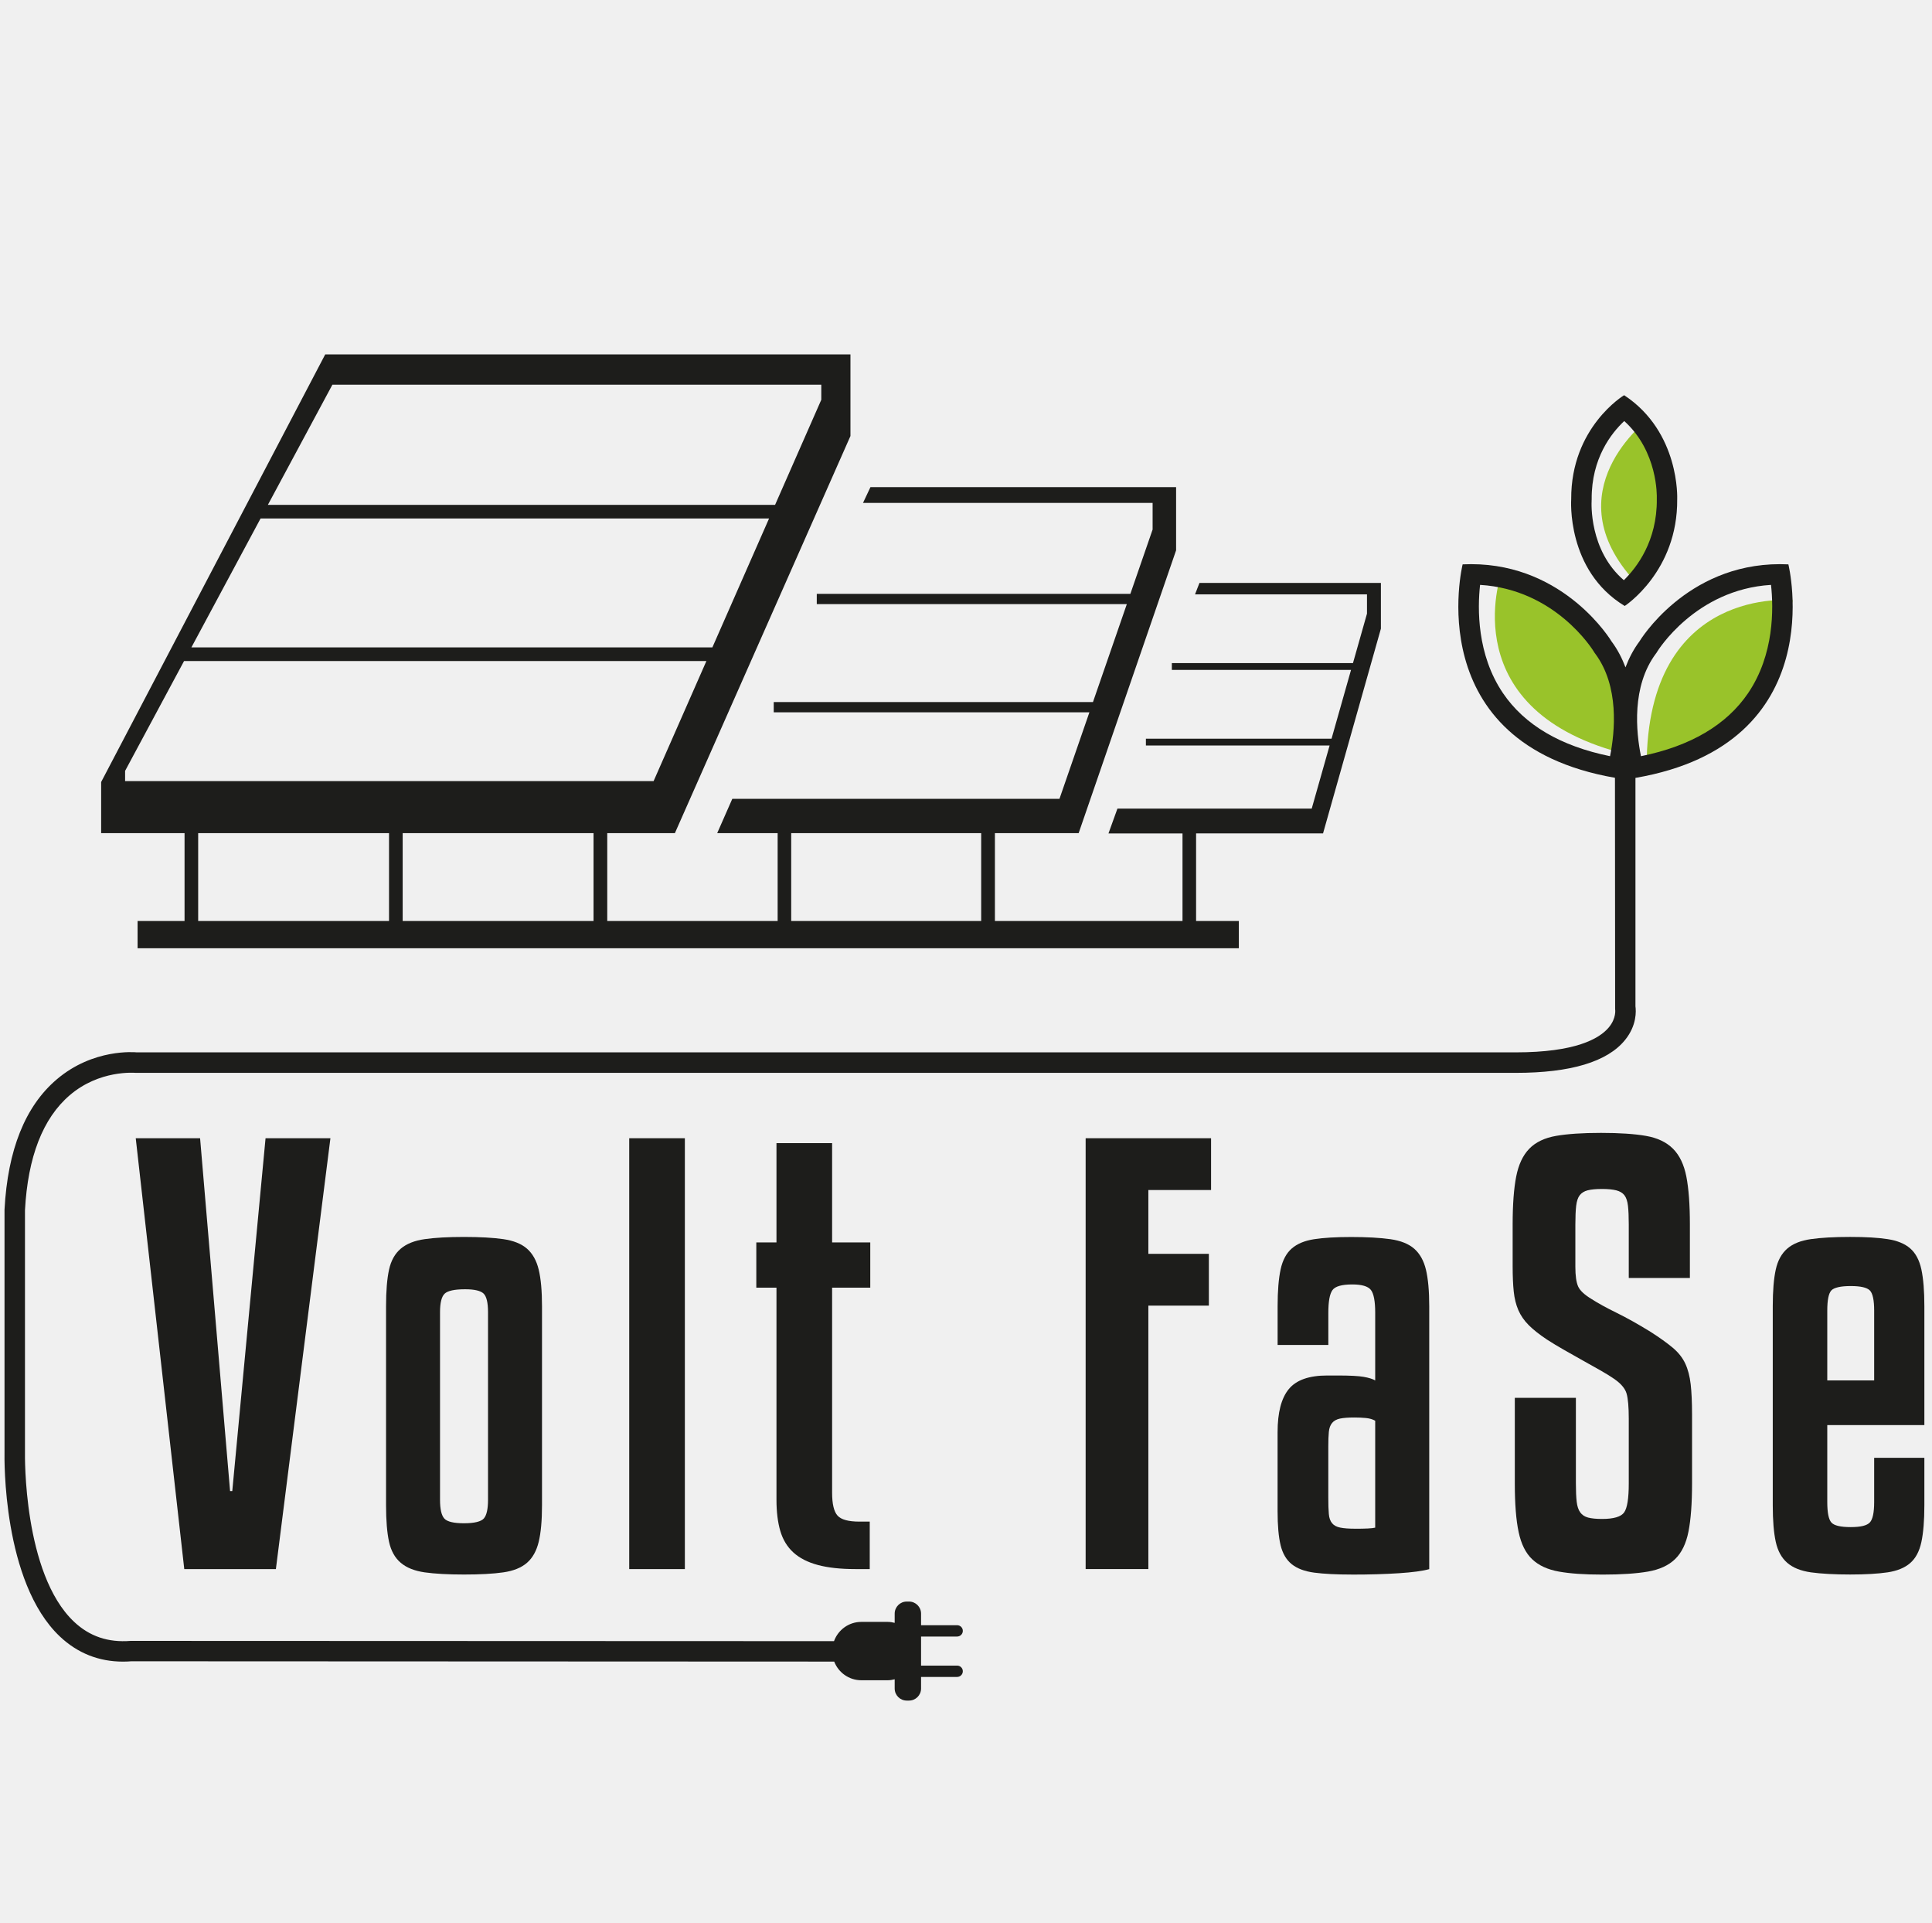
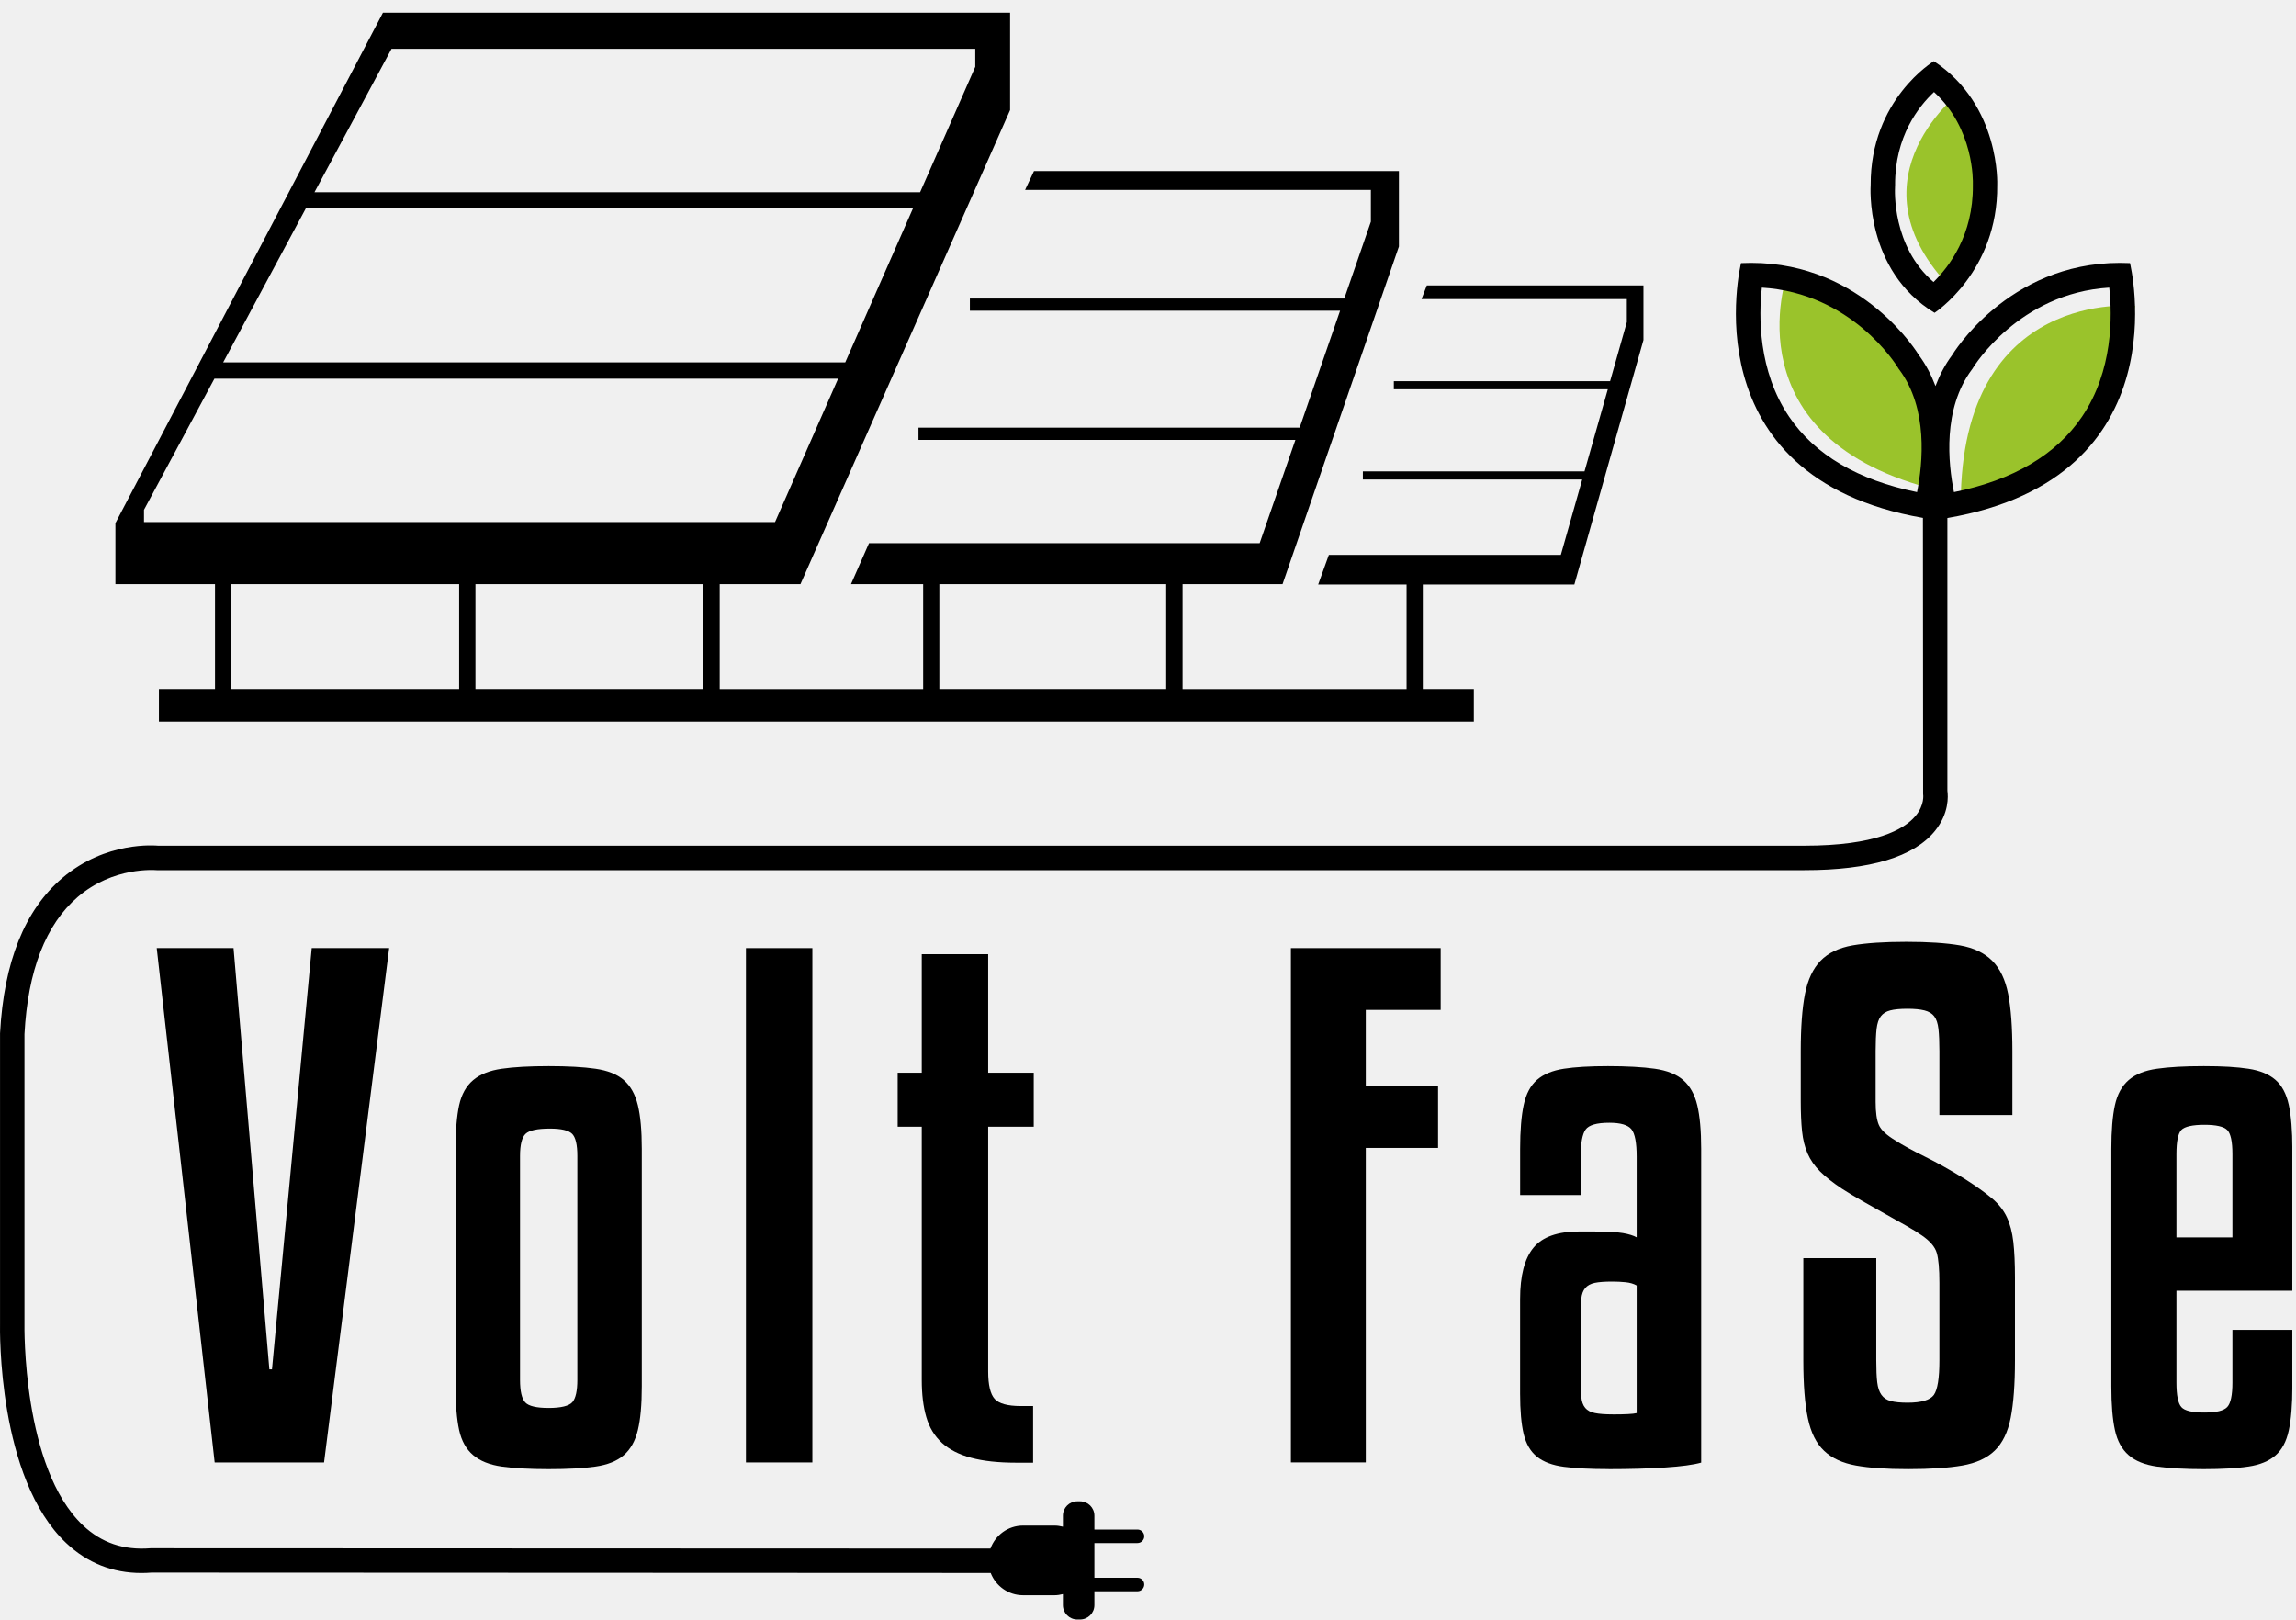
- <svg xmlns="http://www.w3.org/2000/svg" width="193" height="192" viewBox="0 0 193 192" fill="none">
-   <g clip-path="url(#clip0_4405_117559)">
-     <path d="M18.408 156.725L13.56 113.689H19.988L22.984 148.934H23.203L26.528 113.689H33.008L27.56 156.725H18.408V156.725Z" fill="#1D1D1B" />
-     <path d="M54.144 150.349C54.144 151.875 54.034 153.093 53.815 153.999C53.596 154.908 53.208 155.605 52.644 156.096C52.08 156.587 51.29 156.906 50.275 157.052C49.256 157.198 47.949 157.267 46.353 157.267C44.757 157.267 43.446 157.194 42.431 157.052C41.412 156.906 40.616 156.59 40.035 156.096C39.455 155.605 39.063 154.908 38.864 153.999C38.665 153.09 38.565 151.875 38.565 150.349V130.467C38.565 128.941 38.665 127.723 38.864 126.817C39.063 125.908 39.455 125.211 40.035 124.72C40.616 124.229 41.416 123.911 42.431 123.768C43.446 123.622 44.754 123.549 46.353 123.549C47.952 123.549 49.26 123.622 50.275 123.768C51.29 123.914 52.083 124.229 52.644 124.72C53.205 125.211 53.596 125.908 53.815 126.817C54.034 127.726 54.144 128.941 54.144 130.467V150.349ZM48.752 131.064C48.752 130.119 48.606 129.505 48.317 129.213C48.025 128.924 47.408 128.775 46.466 128.775C45.411 128.775 44.73 128.921 44.422 129.213C44.113 129.505 43.957 130.122 43.957 131.064V149.805C43.957 150.747 44.103 151.374 44.395 151.686C44.684 151.995 45.338 152.147 46.356 152.147C47.375 152.147 48.072 151.982 48.344 151.656C48.616 151.331 48.752 150.714 48.752 149.805V131.064V131.064Z" fill="#1D1D1B" />
-     <path d="M68.415 156.725H62.857V113.689H68.415V156.725Z" fill="#1D1D1B" />
-     <path d="M86.937 128.613H83.125V149.096C83.125 150.221 83.307 150.984 83.669 151.385C84.031 151.784 84.757 151.983 85.849 151.983H86.884V156.724H85.467C83.977 156.724 82.723 156.588 81.708 156.316C80.689 156.044 79.873 155.626 79.256 155.065C78.639 154.501 78.204 153.784 77.948 152.912C77.693 152.039 77.567 151.004 77.567 149.806V128.617H75.553V124.094H77.567V114.18H83.125V124.094H86.937V128.617V128.613Z" fill="#1D1D1B" />
-     <path d="M108.452 156.725V113.689H120.981V118.862H114.717V125.236H120.762V130.409H114.717V156.722H108.452V156.725Z" fill="#1D1D1B" />
-     <path d="M135.035 157.27C133.509 157.27 132.265 157.207 131.302 157.081C130.34 156.955 129.587 156.673 129.043 156.238C128.499 155.803 128.127 155.166 127.925 154.33C127.726 153.494 127.626 152.369 127.626 150.952V143.052C127.626 141.091 127.998 139.657 128.744 138.748C129.491 137.839 130.768 137.388 132.587 137.388H133.618C134.853 137.388 135.725 137.434 136.233 137.524C136.741 137.613 137.122 137.733 137.378 137.879V131.123C137.378 129.962 137.232 129.199 136.943 128.837C136.655 128.475 136.034 128.293 135.092 128.293C134.04 128.293 133.376 128.482 133.104 128.864C132.832 129.245 132.696 129.998 132.696 131.123V134.338H127.629V130.473C127.629 128.947 127.729 127.722 127.928 126.796C128.127 125.871 128.502 125.171 129.046 124.699C129.59 124.228 130.334 123.92 131.279 123.774C132.225 123.628 133.459 123.555 134.982 123.555C136.505 123.555 137.889 123.628 138.904 123.774C139.923 123.92 140.713 124.235 141.277 124.726C141.837 125.217 142.229 125.914 142.448 126.823C142.664 127.732 142.776 128.947 142.776 130.473V156.729C142.123 156.911 141.114 157.048 139.754 157.137C138.39 157.227 136.82 157.273 135.042 157.273L135.035 157.27ZM135.364 152.694C136.416 152.694 137.089 152.661 137.378 152.585V141.907C137.126 141.761 136.814 141.671 136.452 141.635C136.087 141.598 135.706 141.582 135.307 141.582C134.69 141.582 134.209 141.618 133.864 141.691C133.519 141.764 133.253 141.91 133.074 142.126C132.892 142.345 132.782 142.644 132.746 143.025C132.709 143.407 132.693 143.888 132.693 144.469V149.588C132.693 150.279 132.709 150.823 132.746 151.221C132.779 151.622 132.892 151.928 133.074 152.147C133.253 152.362 133.526 152.512 133.891 152.581C134.252 152.654 134.743 152.691 135.36 152.691L135.364 152.694Z" fill="#1D1D1B" />
-     <path d="M162.708 127.636V122.298C162.708 121.534 162.682 120.917 162.629 120.446C162.576 119.975 162.456 119.62 162.274 119.384C162.091 119.149 161.819 118.986 161.458 118.893C161.093 118.804 160.621 118.757 160.041 118.757C159.424 118.757 158.942 118.804 158.597 118.893C158.252 118.983 157.99 119.149 157.808 119.384C157.625 119.62 157.509 119.975 157.453 120.446C157.4 120.917 157.373 121.534 157.373 122.298V126.548C157.373 127.417 157.463 128.064 157.645 128.483C157.828 128.901 158.282 129.325 159.009 129.763C159.626 130.161 160.452 130.616 161.487 131.124C162.519 131.631 163.657 132.268 164.892 133.032C165.801 133.612 166.534 134.14 167.098 134.611C167.659 135.082 168.077 135.61 168.349 136.19C168.621 136.771 168.8 137.461 168.893 138.261C168.983 139.061 169.029 140.059 169.029 141.257V148.175C169.029 150.173 168.91 151.772 168.674 152.97C168.439 154.168 167.994 155.087 167.341 155.721C166.687 156.358 165.778 156.773 164.616 156.975C163.452 157.174 161.949 157.274 160.094 157.274C158.239 157.274 156.862 157.174 155.734 156.975C154.609 156.773 153.72 156.368 153.066 155.747C152.412 155.133 151.958 154.221 151.706 153.023C151.45 151.825 151.324 150.209 151.324 148.175V139.621H157.426V148.175C157.426 148.939 157.453 149.546 157.506 150C157.559 150.455 157.678 150.81 157.861 151.062C158.043 151.314 158.305 151.49 158.65 151.58C158.996 151.669 159.457 151.716 160.041 151.716C161.202 151.716 161.939 151.497 162.247 151.062C162.556 150.624 162.708 149.665 162.708 148.175V141.695C162.708 140.534 162.635 139.698 162.489 139.19C162.343 138.682 161.925 138.191 161.239 137.72C160.874 137.468 160.422 137.186 159.875 136.877C159.331 136.569 158.75 136.244 158.133 135.898C157.512 135.553 156.889 135.198 156.255 134.837C155.618 134.475 155.047 134.13 154.539 133.801C153.776 133.294 153.169 132.813 152.714 132.358C152.26 131.903 151.915 131.402 151.679 130.862C151.444 130.317 151.291 129.7 151.218 129.01C151.145 128.32 151.108 127.467 151.108 126.449V122.308C151.108 120.31 151.228 118.714 151.463 117.513C151.699 116.315 152.134 115.389 152.771 114.736C153.405 114.082 154.297 113.657 155.442 113.455C156.587 113.256 158.083 113.156 159.935 113.156C161.786 113.156 163.286 113.256 164.427 113.455C165.572 113.654 166.468 114.082 167.125 114.736C167.779 115.389 168.223 116.315 168.459 117.513C168.694 118.711 168.814 120.31 168.814 122.308V127.646H162.712L162.708 127.636Z" fill="#1D1D1B" />
-     <path d="M182.538 142.344V150.025C182.538 151.08 182.674 151.761 182.946 152.069C183.218 152.378 183.862 152.53 184.88 152.53C185.899 152.53 186.496 152.374 186.788 152.069C187.077 151.761 187.223 151.08 187.223 150.025V145.612H192.237V150.35C192.237 151.877 192.137 153.101 191.938 154.027C191.739 154.953 191.364 155.653 190.82 156.124C190.276 156.595 189.522 156.907 188.56 157.05C187.598 157.192 186.354 157.265 184.827 157.265C183.301 157.265 181.921 157.192 180.905 157.05C179.89 156.904 179.1 156.588 178.536 156.094C177.972 155.603 177.59 154.906 177.391 153.997C177.192 153.088 177.093 151.873 177.093 150.347V130.465C177.093 128.939 177.192 127.721 177.391 126.815C177.59 125.906 177.972 125.209 178.536 124.718C179.1 124.227 179.89 123.909 180.905 123.766C181.924 123.62 183.231 123.547 184.827 123.547C186.423 123.547 187.598 123.62 188.56 123.766C189.522 123.912 190.276 124.22 190.82 124.692C191.364 125.163 191.736 125.863 191.938 126.789C192.137 127.714 192.237 128.939 192.237 130.465V142.341H182.541L182.538 142.344ZM182.538 137.878H187.223V130.906C187.223 129.855 187.077 129.181 186.788 128.889C186.5 128.6 185.863 128.454 184.88 128.454C183.898 128.454 183.221 128.6 182.946 128.889C182.674 129.181 182.538 129.851 182.538 130.906V137.878Z" fill="#1D1D1B" />
-     <path d="M164.639 41.881C164.639 41.881 154.999 49.078 163.358 58.113C163.358 58.113 170.611 51.875 164.639 41.881V41.881Z" fill="#99C32A" />
-     <path d="M179.084 59.954C179.084 59.954 164.504 58.388 164.494 76.525C164.494 76.525 175.533 76.743 179.084 59.954Z" fill="#99C32A" />
-     <path d="M149.967 57.318C149.967 57.318 145.03 71.125 162.659 75.382C162.659 75.382 165.46 64.701 149.967 57.318Z" fill="#99C32A" />
-     <path d="M162.303 60.526C162.303 60.526 167.619 57.078 167.546 49.848C167.546 49.848 167.845 43.159 162.244 39.473C162.244 39.473 156.925 42.661 156.958 49.848C156.958 49.848 156.44 56.979 162.303 60.526ZM158.995 49.998L159.002 49.918V49.838C158.982 45.774 160.973 43.255 162.257 42.054C165.625 45.1 165.515 49.556 165.509 49.755V49.868C165.548 54.029 163.508 56.687 162.217 57.951C158.73 54.962 158.985 50.21 158.999 49.998H158.995Z" fill="#1D1D1B" />
-     <path d="M178.653 56.37C178.368 56.356 178.086 56.35 177.807 56.35C168.383 56.35 163.778 64.061 163.778 64.061C163.167 64.88 162.723 65.756 162.381 66.656C162.039 65.756 161.595 64.877 160.984 64.061C160.984 64.061 156.382 56.35 146.958 56.35C146.68 56.35 146.401 56.356 146.112 56.37C146.112 56.37 141.673 74.274 161.329 77.688L161.346 100.786C161.352 100.822 161.492 101.698 160.702 102.634C159.746 103.765 157.361 105.112 151.415 105.112H13.667C13.485 105.099 9.317 104.698 5.657 107.82C2.522 110.491 0.77 114.844 0.451 120.817V145.082C0.441 145.606 0.236 158.026 5.983 163.458C7.748 165.127 9.881 165.966 12.277 165.966C12.556 165.966 12.838 165.956 13.123 165.933L83.334 165.963C83.755 167.051 84.807 167.828 86.045 167.828H88.676C88.918 167.828 89.151 167.788 89.376 167.731V168.654C89.376 169.321 89.917 169.858 90.581 169.858H90.806C91.473 169.858 92.011 169.317 92.011 168.654V167.496H95.614C95.926 167.496 96.182 167.244 96.182 166.928C96.182 166.613 95.926 166.364 95.614 166.364H92.011V163.461H95.614C95.926 163.461 96.182 163.209 96.182 162.894C96.182 162.578 95.926 162.33 95.614 162.33H92.011V161.172C92.011 160.505 91.47 159.967 90.806 159.967H90.581C89.914 159.967 89.376 160.508 89.376 161.172V162.094C89.151 162.038 88.918 161.998 88.676 161.998H86.045C84.784 161.998 83.722 162.801 83.314 163.922L13.043 163.896C10.794 164.075 8.942 163.444 7.389 161.978C2.299 157.17 2.492 145.248 2.495 145.109V120.877C2.781 115.561 4.28 111.699 6.955 109.403C9.934 106.844 13.428 107.156 13.561 107.16H151.425C156.899 107.16 160.573 106.055 162.338 103.875C163.526 102.411 163.439 100.968 163.376 100.517V77.698C183.099 74.311 178.653 56.37 178.653 56.37V56.37ZM165.42 65.282L165.483 65.199L165.536 65.109C165.576 65.046 169.342 58.878 176.918 58.42C177.18 60.779 177.243 65.378 174.631 69.231C172.475 72.409 168.878 74.526 163.927 75.531C163.436 73.109 162.978 68.56 165.42 65.282ZM160.841 75.531C155.891 74.523 152.297 72.409 150.141 69.231C147.529 65.378 147.596 60.776 147.854 58.42C155.357 58.868 159.079 64.851 159.235 65.109L159.289 65.199L159.352 65.282C161.777 68.54 161.326 73.099 160.838 75.531H160.841Z" fill="#1D1D1B" />
-     <path d="M119.821 58.226L119.379 59.367H136.557V61.291L135.157 66.232H117.063V66.912H134.964L133.017 73.781H114.472V74.461H132.824L131.036 80.765H111.628L110.732 83.247H118.128V91.994H99.388V83.218H107.753L117.488 54.967V48.656H86.955L86.212 50.232H115.142V52.89L112.919 59.317H81.593V60.339H112.567L109.183 70.124H77.293V71.146H108.828L105.838 79.787H73.155L71.645 83.218H77.684V91.994H60.662V83.218H67.418L84.957 43.55V35.4H32.488L10.104 78.111V83.214H18.436V91.99H13.744V94.715H123.756V91.99H119.485V83.244H132.167L137.947 62.791V58.222H119.817L119.821 58.226ZM79.038 83.214H98.017V91.99H79.038V83.214V83.214ZM59.292 91.99H40.226V83.214H59.292V91.99ZM33.205 38.426H82.044V39.93L77.429 50.425H26.761L33.205 38.426ZM26.031 51.785H76.828L71.164 64.663H19.12L26.031 51.785ZM12.497 76.996L18.387 66.026H70.567L65.291 78.021H12.497V76.993V76.996ZM19.797 83.214H38.862V91.99H19.797V83.214Z" fill="#1D1D1B" />
+ <svg xmlns="http://www.w3.org/2000/svg" width="129" height="91" viewBox="0 0 129 91" fill="none">
+   <g clip-path="url(#clip0_4526_120381)">
+     <path d="M12.061 82.17L8.806 53.27H13.122L15.134 76.938H15.281L17.514 53.27H21.865L18.207 82.17H12.061V82.17Z" fill="black" />
+     <path d="M36.059 77.9C36.059 78.925 35.985 79.743 35.838 80.351C35.691 80.962 35.43 81.429 35.051 81.759C34.673 82.089 34.142 82.303 33.46 82.401C32.776 82.499 31.898 82.546 30.827 82.546C29.755 82.546 28.875 82.497 28.193 82.401C27.509 82.303 26.974 82.091 26.584 81.759C26.194 81.429 25.931 80.962 25.797 80.351C25.664 79.74 25.597 78.925 25.597 77.9V64.548C25.597 63.523 25.664 62.706 25.797 62.097C25.931 61.487 26.194 61.019 26.584 60.689C26.974 60.359 27.511 60.145 28.193 60.049C28.875 59.951 29.753 59.902 30.827 59.902C31.901 59.902 32.779 59.951 33.46 60.049C34.142 60.148 34.675 60.359 35.051 60.689C35.428 61.019 35.691 61.487 35.838 62.097C35.985 62.708 36.059 63.523 36.059 64.548V77.9ZM32.438 64.949C32.438 64.314 32.34 63.902 32.146 63.706C31.95 63.512 31.535 63.412 30.902 63.412C30.194 63.412 29.737 63.51 29.53 63.706C29.323 63.902 29.218 64.317 29.218 64.949V77.534C29.218 78.167 29.316 78.588 29.512 78.798C29.706 79.005 30.145 79.108 30.829 79.108C31.513 79.108 31.981 78.996 32.164 78.778C32.346 78.559 32.438 78.145 32.438 77.534V64.949V64.949Z" fill="black" />
+     <path d="M45.642 82.17H41.91V53.27H45.642V82.17Z" fill="black" />
+     <path d="M58.08 63.306H55.52V77.061C55.52 77.817 55.642 78.329 55.885 78.599C56.128 78.866 56.616 79 57.349 79H58.044V82.184H57.093C56.093 82.184 55.25 82.093 54.569 81.91C53.884 81.727 53.336 81.446 52.922 81.07C52.507 80.691 52.215 80.21 52.044 79.624C51.872 79.038 51.788 78.342 51.788 77.538V63.308H50.435V60.271H51.788V53.613H55.52V60.271H58.08V63.308V63.306Z" fill="black" />
+     <path d="M72.529 82.17V53.27H80.943V56.743H76.736V61.024H80.796V64.498H76.736V82.168H72.529V82.17Z" fill="black" />
+     <path d="M90.381 82.543C89.356 82.543 88.521 82.501 87.875 82.416C87.228 82.332 86.723 82.142 86.357 81.851C85.992 81.559 85.742 81.131 85.606 80.569C85.473 80.008 85.406 79.252 85.406 78.301V72.996C85.406 71.679 85.655 70.716 86.157 70.106C86.658 69.495 87.516 69.192 88.737 69.192H89.43C90.259 69.192 90.845 69.223 91.186 69.283C91.527 69.343 91.783 69.424 91.955 69.522V64.985C91.955 64.205 91.856 63.693 91.663 63.45C91.469 63.207 91.052 63.084 90.419 63.084C89.713 63.084 89.267 63.211 89.085 63.468C88.902 63.724 88.811 64.23 88.811 64.985V67.144H85.408V64.548C85.408 63.523 85.475 62.701 85.609 62.079C85.742 61.458 85.994 60.987 86.359 60.671C86.725 60.355 87.224 60.148 87.859 60.049C88.494 59.951 89.323 59.902 90.346 59.902C91.368 59.902 92.298 59.951 92.98 60.049C93.664 60.148 94.194 60.359 94.573 60.689C94.949 61.019 95.212 61.487 95.359 62.097C95.504 62.708 95.58 63.523 95.58 64.548V82.18C95.141 82.303 94.464 82.394 93.55 82.454C92.634 82.515 91.58 82.546 90.386 82.546L90.381 82.543ZM90.602 79.471C91.308 79.471 91.761 79.448 91.955 79.397V72.227C91.785 72.129 91.576 72.069 91.333 72.044C91.088 72.019 90.832 72.008 90.564 72.008C90.15 72.008 89.827 72.033 89.595 72.082C89.363 72.131 89.185 72.229 89.064 72.374C88.942 72.521 88.868 72.721 88.844 72.978C88.819 73.234 88.808 73.557 88.808 73.947V77.385C88.808 77.849 88.819 78.214 88.844 78.481C88.866 78.751 88.942 78.956 89.064 79.103C89.185 79.248 89.368 79.348 89.613 79.395C89.856 79.444 90.185 79.469 90.6 79.469L90.602 79.471Z" fill="black" />
+     <path d="M108.965 62.642V59.057C108.965 58.544 108.947 58.13 108.912 57.813C108.876 57.497 108.796 57.259 108.673 57.1C108.551 56.942 108.368 56.833 108.125 56.771C107.88 56.71 107.563 56.679 107.173 56.679C106.759 56.679 106.436 56.71 106.204 56.771C105.972 56.831 105.796 56.942 105.674 57.1C105.551 57.259 105.473 57.497 105.435 57.813C105.4 58.13 105.382 58.544 105.382 59.057V61.911C105.382 62.495 105.442 62.929 105.565 63.21C105.687 63.491 105.993 63.776 106.481 64.07C106.895 64.338 107.45 64.643 108.145 64.984C108.838 65.325 109.602 65.753 110.431 66.265C111.042 66.655 111.534 67.009 111.913 67.326C112.29 67.642 112.57 67.996 112.753 68.386C112.936 68.776 113.056 69.24 113.118 69.777C113.179 70.314 113.21 70.985 113.21 71.789V76.435C113.21 77.776 113.13 78.85 112.971 79.655C112.813 80.459 112.515 81.076 112.076 81.502C111.637 81.93 111.026 82.208 110.246 82.344C109.464 82.478 108.455 82.545 107.209 82.545C105.964 82.545 105.039 82.478 104.281 82.344C103.526 82.208 102.929 81.936 102.49 81.52C102.051 81.108 101.745 80.495 101.576 79.69C101.405 78.886 101.32 77.801 101.32 76.435V70.691H105.418V76.435C105.418 76.947 105.435 77.355 105.471 77.66C105.507 77.966 105.587 78.204 105.71 78.374C105.832 78.543 106.008 78.661 106.24 78.721C106.472 78.781 106.781 78.812 107.173 78.812C107.953 78.812 108.448 78.665 108.655 78.374C108.862 78.079 108.965 77.435 108.965 76.435V72.083C108.965 71.303 108.916 70.742 108.818 70.401C108.72 70.06 108.439 69.73 107.978 69.414C107.733 69.244 107.43 69.055 107.062 68.848C106.697 68.641 106.307 68.422 105.892 68.19C105.476 67.959 105.057 67.72 104.631 67.477C104.203 67.234 103.82 67.003 103.479 66.782C102.967 66.441 102.559 66.118 102.254 65.813C101.948 65.508 101.717 65.171 101.558 64.808C101.4 64.442 101.298 64.028 101.249 63.565C101.2 63.101 101.175 62.528 101.175 61.844V59.063C101.175 57.722 101.255 56.65 101.413 55.844C101.572 55.039 101.864 54.418 102.291 53.979C102.717 53.54 103.316 53.254 104.085 53.118C104.854 52.985 105.859 52.918 107.102 52.918C108.346 52.918 109.353 52.985 110.119 53.118C110.888 53.252 111.49 53.54 111.931 53.979C112.37 54.418 112.668 55.039 112.827 55.844C112.985 56.648 113.065 57.722 113.065 59.063V62.649H108.967L108.965 62.642Z" fill="black" />
+     <path d="M122.282 72.525V77.684C122.282 78.392 122.373 78.849 122.556 79.056C122.738 79.264 123.171 79.366 123.855 79.366C124.539 79.366 124.94 79.261 125.136 79.056C125.33 78.849 125.428 78.392 125.428 77.684V74.72H128.795V77.902C128.795 78.927 128.728 79.749 128.594 80.371C128.46 80.993 128.209 81.463 127.843 81.779C127.478 82.096 126.972 82.305 126.326 82.401C125.68 82.497 124.844 82.546 123.819 82.546C122.794 82.546 121.867 82.497 121.185 82.401C120.503 82.303 119.973 82.091 119.594 81.759C119.215 81.429 118.959 80.962 118.826 80.351C118.692 79.74 118.625 78.925 118.625 77.9V64.548C118.625 63.523 118.692 62.706 118.826 62.097C118.959 61.487 119.215 61.019 119.594 60.689C119.973 60.359 120.503 60.145 121.185 60.049C121.869 59.951 122.747 59.902 123.819 59.902C124.891 59.902 125.68 59.951 126.326 60.049C126.972 60.147 127.478 60.355 127.843 60.671C128.209 60.987 128.458 61.458 128.594 62.079C128.728 62.701 128.795 63.523 128.795 64.548V72.523H122.284L122.282 72.525ZM122.282 69.526H125.428V64.845C125.428 64.138 125.33 63.686 125.136 63.49C124.942 63.296 124.514 63.198 123.855 63.198C123.195 63.198 122.741 63.296 122.556 63.49C122.373 63.686 122.282 64.136 122.282 64.845V69.526Z" fill="black" />
+     <path d="M110.262 5.059C110.262 5.059 103.789 9.892 109.402 15.959C109.402 15.959 114.273 11.77 110.262 5.059V5.059Z" fill="#9AC32B" />
+     <path d="M119.961 17.191C119.961 17.191 110.171 16.139 110.164 28.319C110.164 28.319 117.577 28.466 119.961 17.191Z" fill="#9AC32B" />
+     <path d="M100.409 15.43C100.409 15.43 97.093 24.701 108.932 27.56C108.932 27.56 110.812 20.387 100.409 15.43Z" fill="#9AC32B" />
+     <path d="M108.693 17.576C108.693 17.576 112.262 15.261 112.213 10.405C112.213 10.405 112.414 5.913 108.653 3.438C108.653 3.438 105.081 5.579 105.103 10.405C105.103 10.405 104.755 15.194 108.693 17.576ZM106.471 10.505L106.476 10.452V10.399C106.462 7.669 107.799 5.978 108.662 5.171C110.923 7.217 110.85 10.209 110.845 10.343V10.419C110.872 13.213 109.502 14.998 108.635 15.847C106.293 13.839 106.465 10.648 106.473 10.505H106.471Z" fill="black" />
+     <path d="M119.672 14.783C119.481 14.774 119.291 14.77 119.104 14.77C112.776 14.77 109.683 19.948 109.683 19.948C109.273 20.498 108.974 21.087 108.745 21.691C108.515 21.087 108.217 20.496 107.807 19.948C107.807 19.948 104.716 14.77 98.388 14.77C98.201 14.77 98.014 14.774 97.82 14.783C97.82 14.783 94.838 26.806 108.039 29.099L108.05 44.61C108.054 44.635 108.148 45.223 107.617 45.851C106.976 46.611 105.374 47.516 101.381 47.516H8.877C8.755 47.507 5.956 47.237 3.498 49.334C1.392 51.128 0.216 54.051 0.002 58.062V74.357C-0.005 74.709 -0.143 83.05 3.717 86.697C4.902 87.818 6.335 88.382 7.943 88.382C8.131 88.382 8.32 88.375 8.512 88.36L55.661 88.38C55.944 89.111 56.651 89.632 57.482 89.632H59.249C59.411 89.632 59.568 89.605 59.719 89.567V90.187C59.719 90.635 60.082 90.996 60.528 90.996H60.679C61.127 90.996 61.488 90.632 61.488 90.187V89.409H63.908C64.118 89.409 64.289 89.24 64.289 89.028C64.289 88.816 64.118 88.649 63.908 88.649H61.488V86.7H63.908C64.118 86.7 64.289 86.53 64.289 86.319C64.289 86.107 64.118 85.94 63.908 85.94H61.488V85.162C61.488 84.714 61.125 84.353 60.679 84.353H60.528C60.08 84.353 59.719 84.716 59.719 85.162V85.781C59.568 85.744 59.411 85.717 59.249 85.717H57.482C56.635 85.717 55.922 86.256 55.648 87.009L8.458 86.992C6.947 87.112 5.704 86.688 4.661 85.704C1.243 82.475 1.372 74.469 1.375 74.375V58.102C1.566 54.533 2.573 51.939 4.369 50.397C6.37 48.679 8.717 48.888 8.806 48.891H101.387C105.064 48.891 107.531 48.149 108.716 46.685C109.514 45.702 109.456 44.733 109.413 44.43V29.106C122.658 26.831 119.672 14.783 119.672 14.783V14.783ZM110.786 20.768L110.828 20.712L110.864 20.652C110.891 20.61 113.42 16.468 118.507 16.16C118.683 17.744 118.725 20.833 116.972 23.42C115.523 25.554 113.108 26.976 109.783 27.651C109.453 26.024 109.146 22.97 110.786 20.768ZM107.711 27.651C104.386 26.974 101.973 25.554 100.525 23.42C98.771 20.833 98.816 17.742 98.99 16.16C104.028 16.461 106.528 20.478 106.633 20.652L106.668 20.712L106.711 20.768C108.339 22.956 108.036 26.018 107.709 27.651H107.711Z" fill="black" />
+     <path d="M80.164 16.039L79.867 16.806H91.403V18.098L90.463 21.416H78.312V21.873H90.334L89.025 26.485H76.572V26.942H88.896L87.695 31.175H74.662L74.061 32.842H79.027V38.716H66.442V32.822H72.06L78.597 13.851V9.613H58.093L57.594 10.671H77.022V12.456L75.529 16.772H54.492V17.458H75.293L73.02 24.029H51.604V24.716H72.782L70.774 30.518H48.826L47.812 32.822H51.867V38.716H40.436V32.822H44.973L56.752 6.184V0.711H21.516L6.485 29.393V32.82H12.08V38.714H8.929V40.543H82.806V38.714H79.939V32.84H88.455L92.337 19.105V16.037H80.162L80.164 16.039ZM52.776 32.82H65.522V38.714H52.776V32.82V32.82ZM39.516 38.714H26.713V32.82H39.516V38.714ZM21.998 2.743H54.795V3.752L51.696 10.8H17.67L21.998 2.743ZM17.18 11.714H51.292L47.489 20.362H12.539L17.18 11.714ZM8.091 28.644L12.046 21.278H47.088L43.545 29.333H8.091V28.642V28.644ZM12.993 32.82H25.797V38.714H12.993V32.82Z" fill="black" />
  </g>
  <defs>
-     <clipPath id="clip0_4405_117559">
-       <rect width="191.786" height="134.453" fill="white" transform="translate(0.449219 35.4004)" />
+     <clipPath id="clip0_4526_120381">
+       <rect width="128.793" height="90.291" fill="white" transform="translate(0 0.710938)" />
    </clipPath>
  </defs>
</svg>
